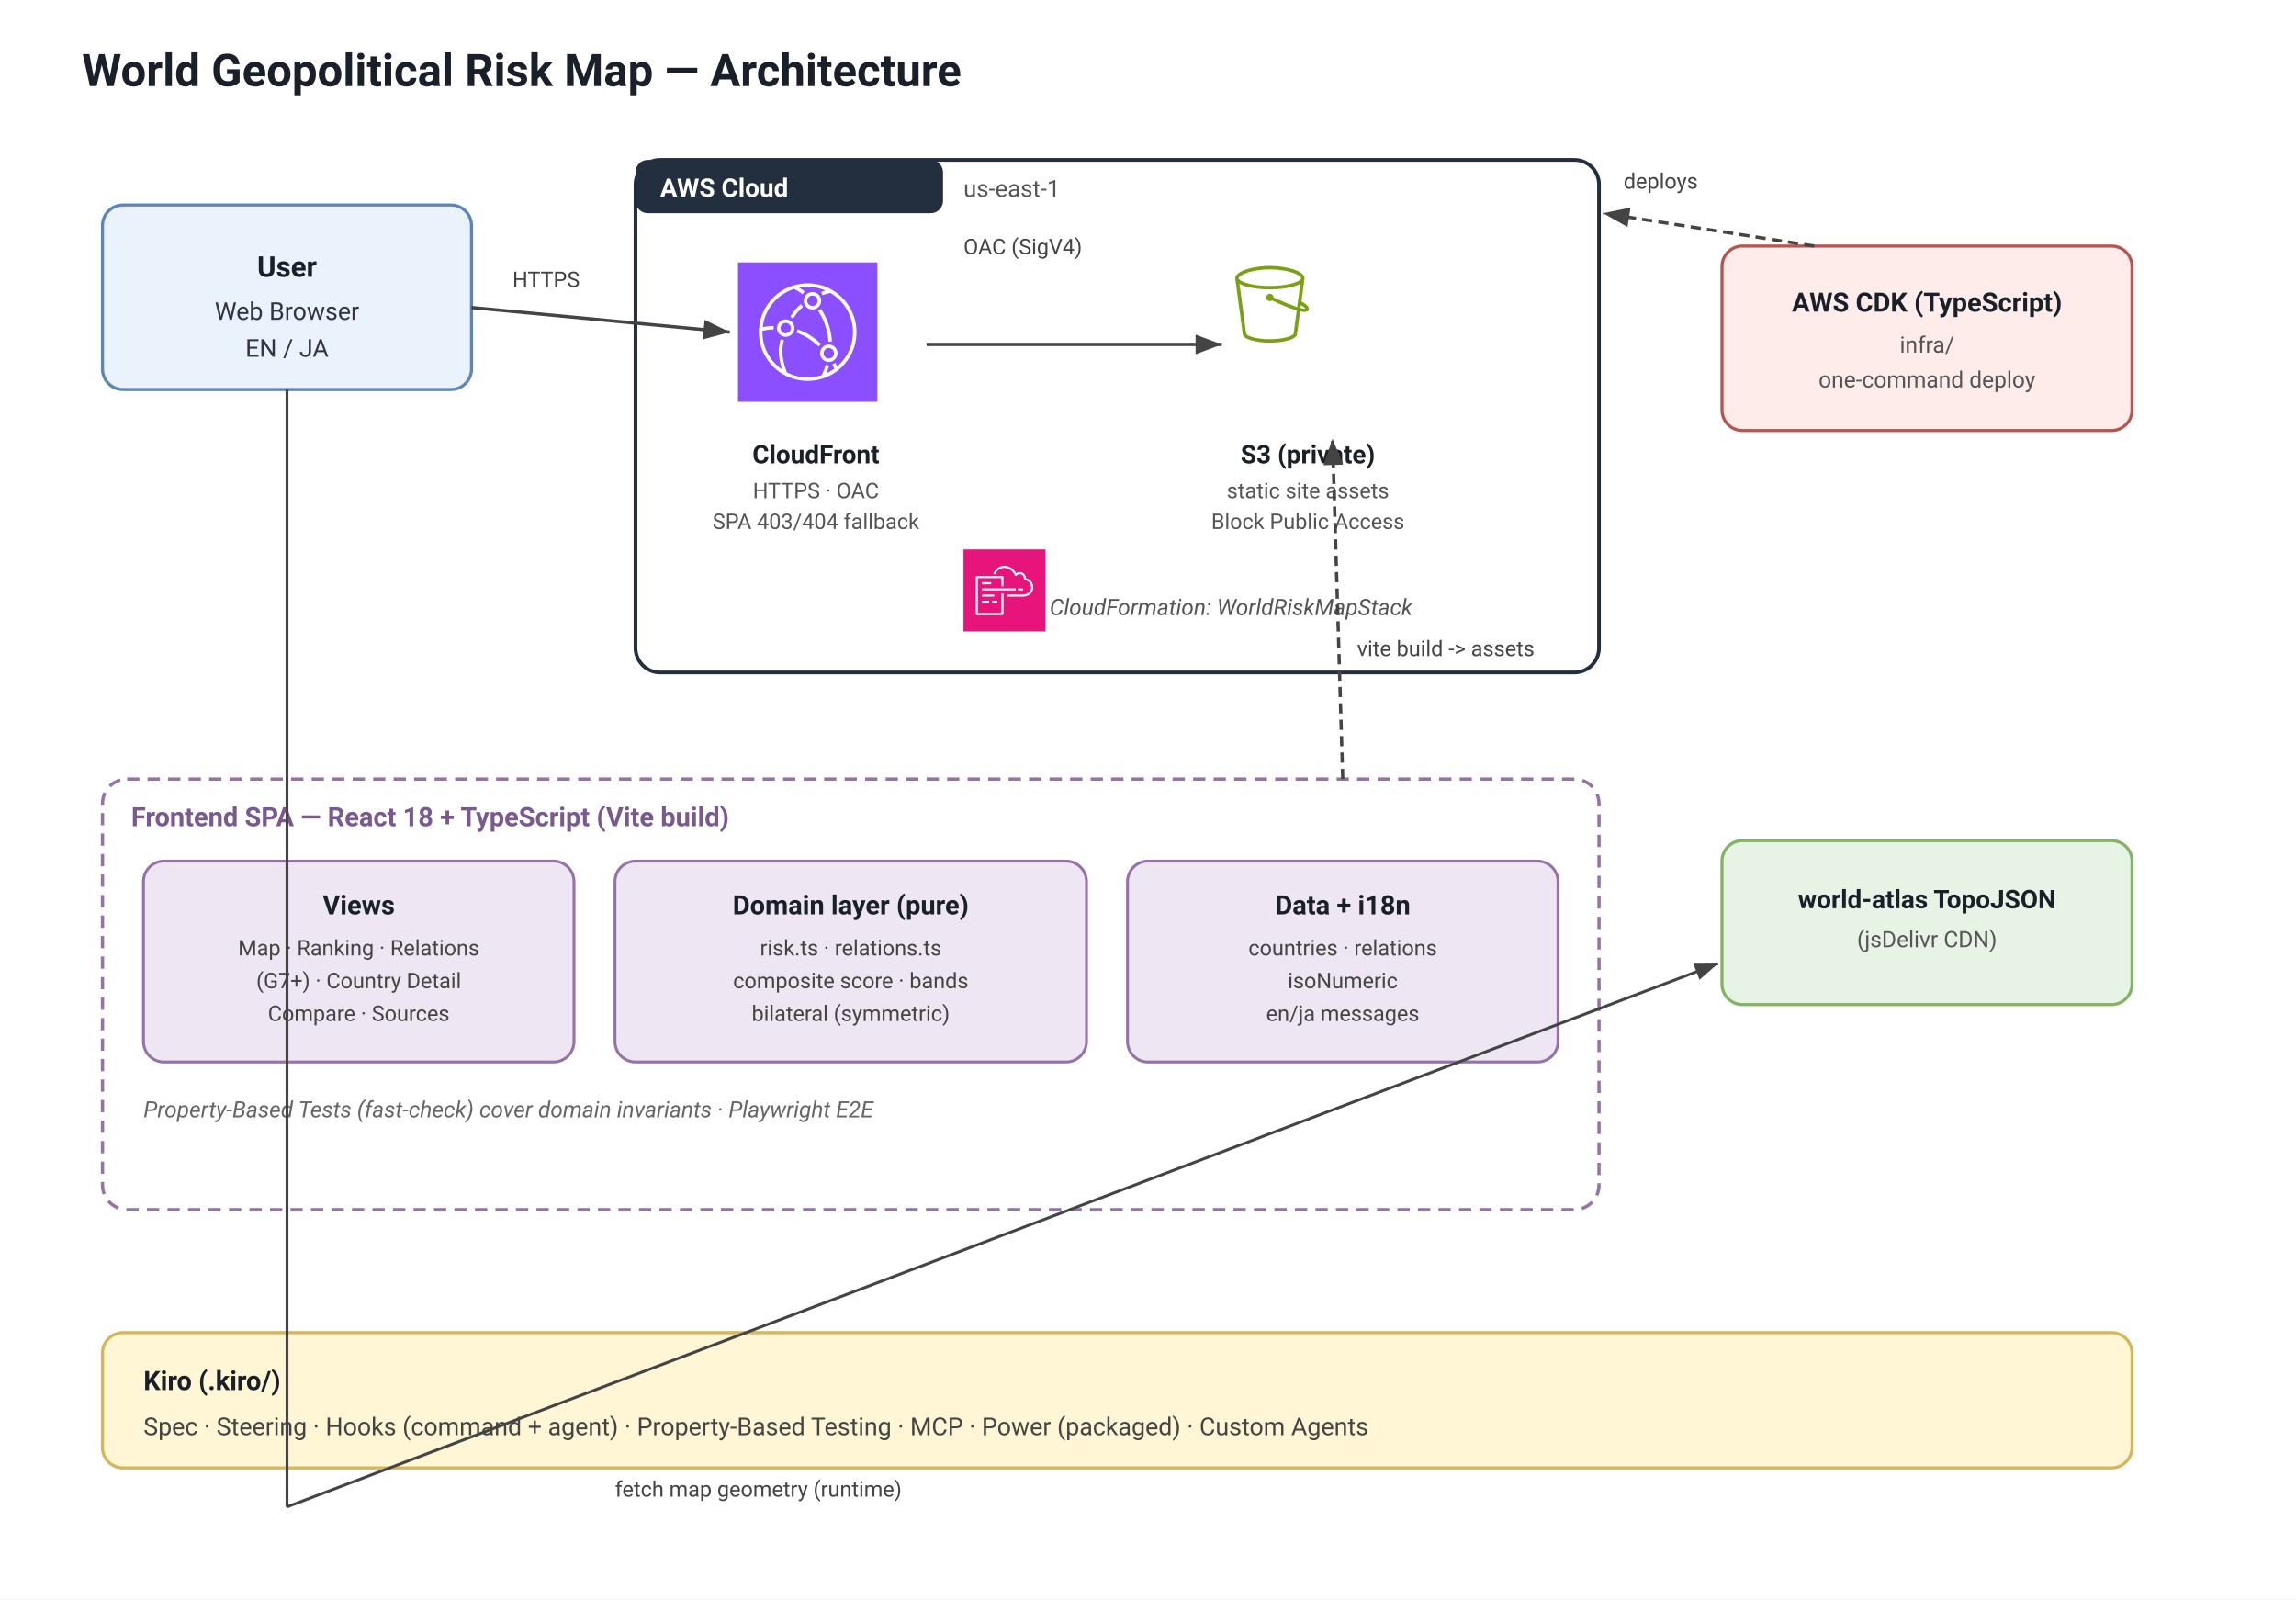
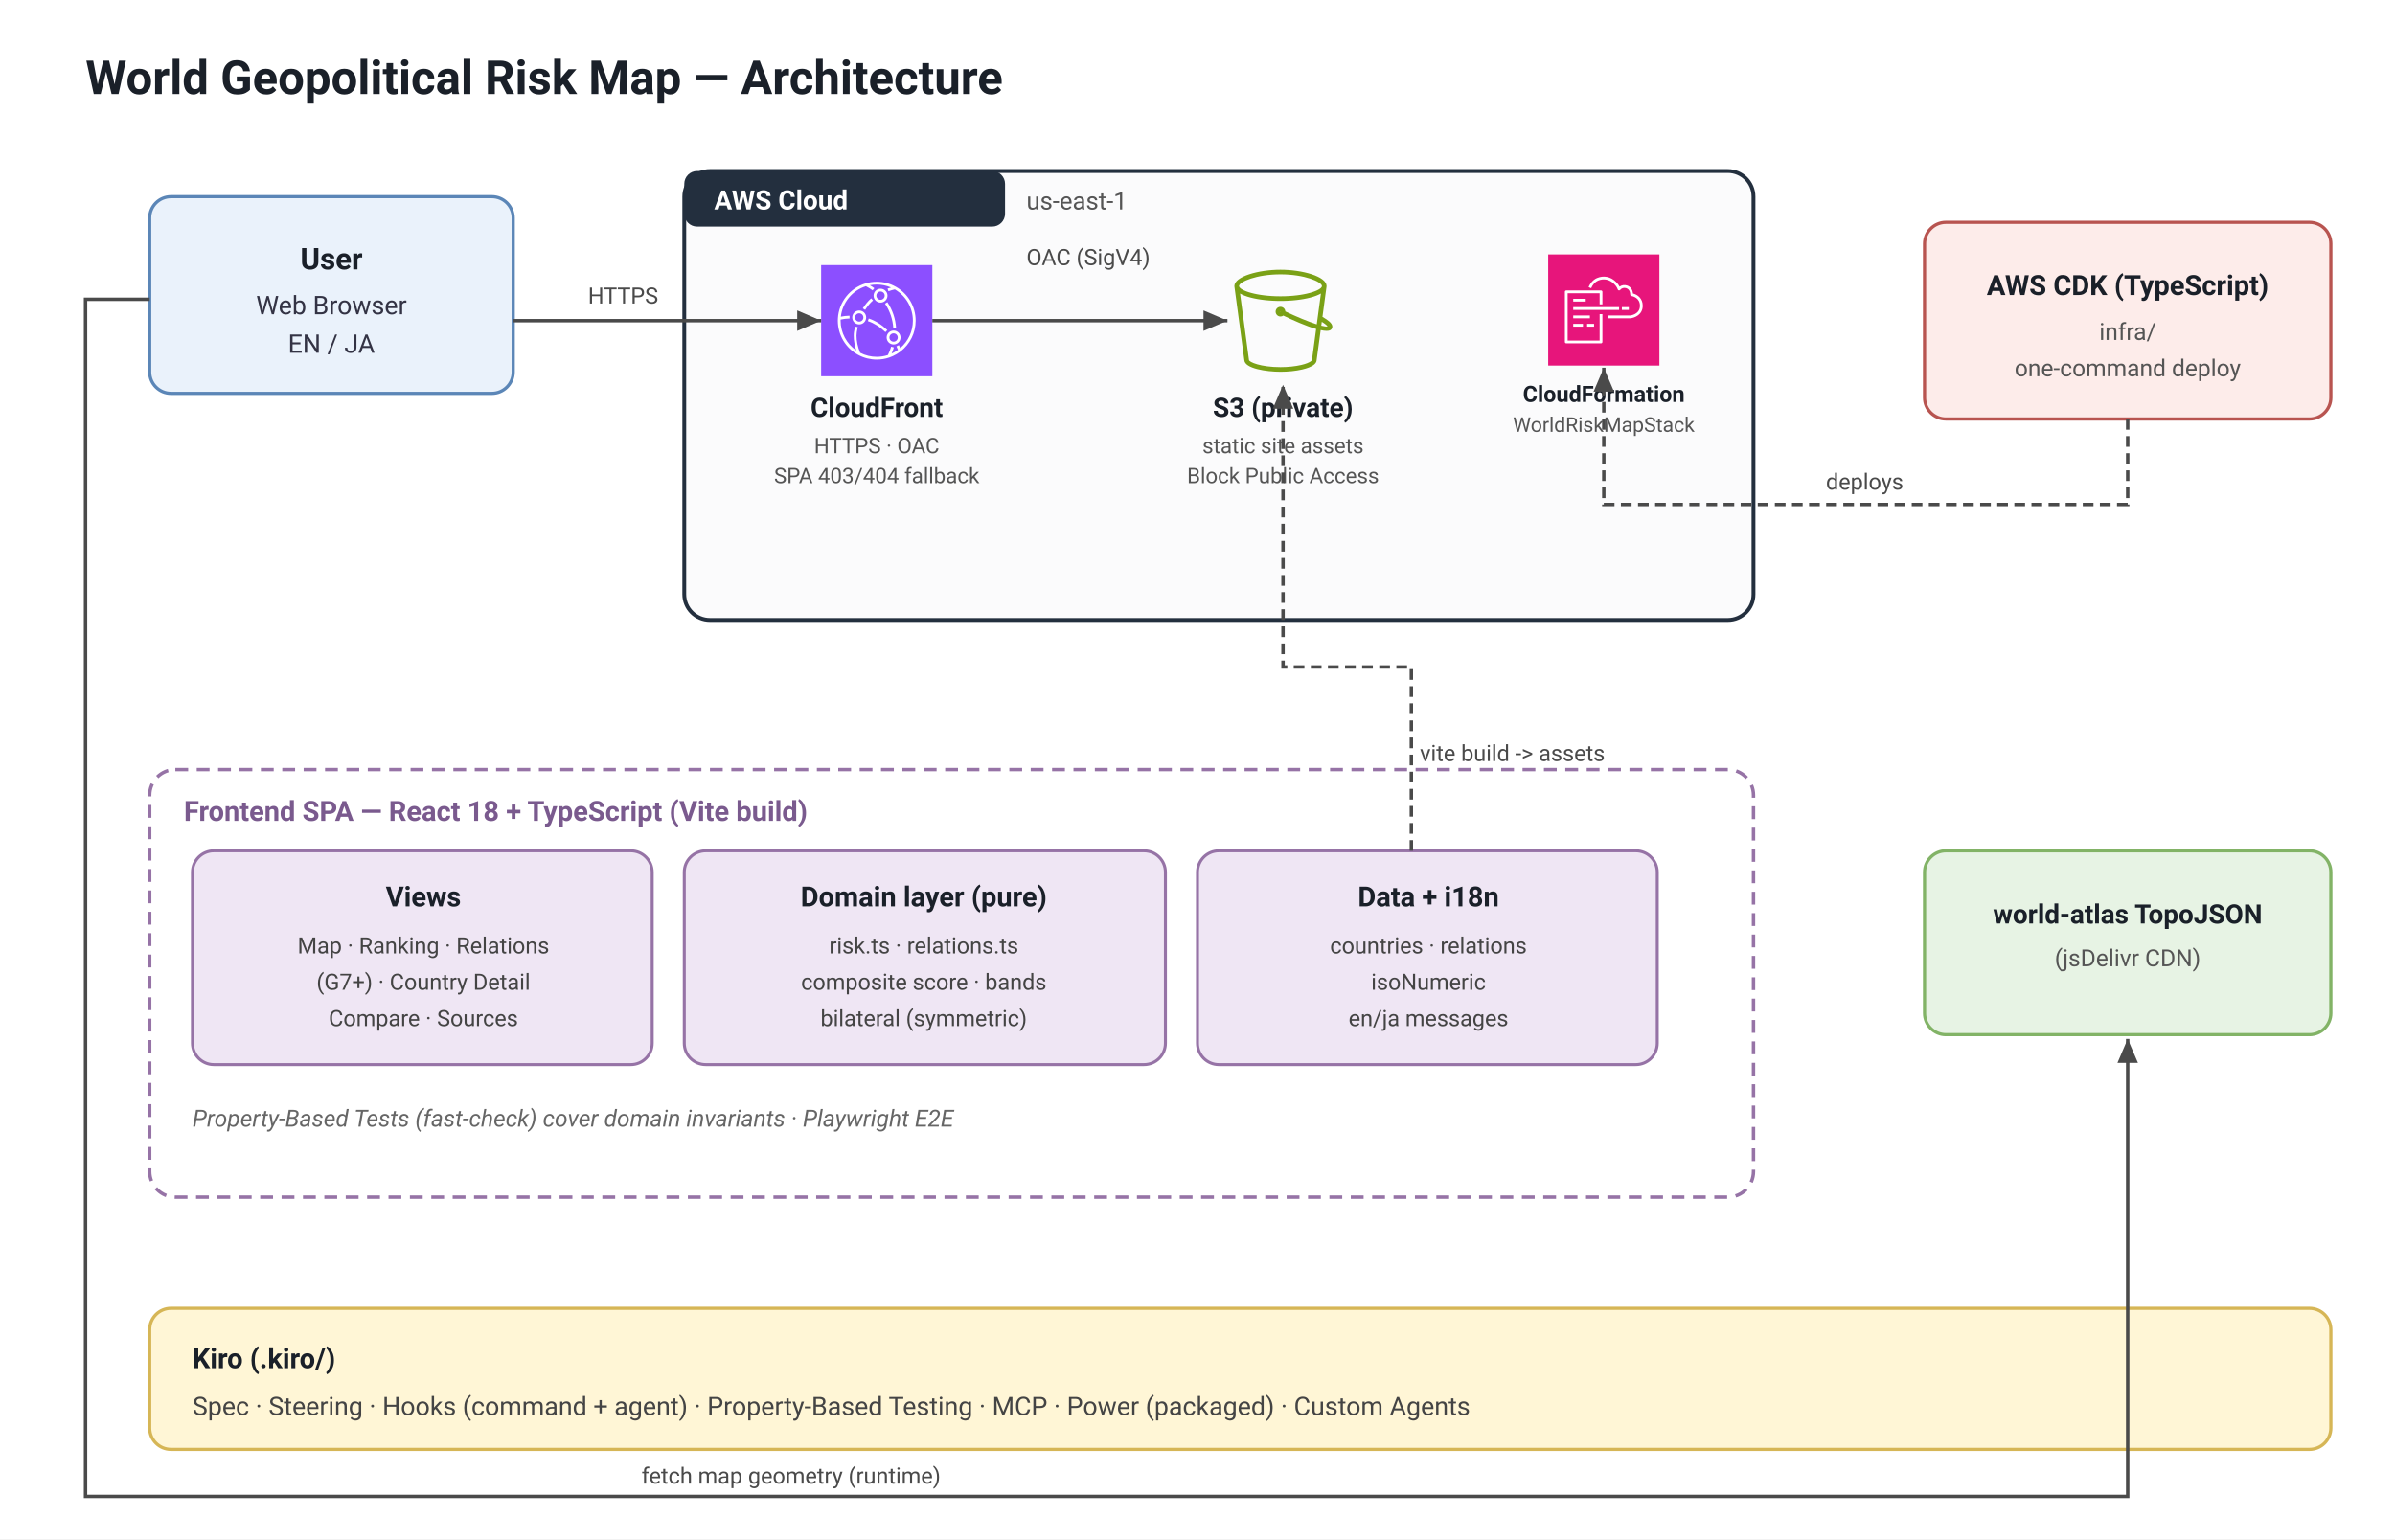
- <svg xmlns="http://www.w3.org/2000/svg" width="1120" height="780" viewBox="0 0 1120 780" font-family="system-ui, 'Segoe UI', Roboto, Arial, sans-serif">
-   <rect width="1120" height="780" fill="#ffffff" />
-   <text x="40" y="42" font-size="22" font-weight="700" fill="#1a2029">World Geopolitical Risk Map — Architecture</text>
-   <rect x="50" y="100" width="180" height="90" rx="10" fill="#eaf2fb" stroke="#5b86b7" stroke-width="1.5" />
-   <text x="140" y="135" font-size="14" font-weight="600" fill="#1a2029" text-anchor="middle">User</text>
-   <text x="140" y="156" font-size="12" fill="#334" text-anchor="middle">Web Browser</text>
-   <text x="140" y="174" font-size="12" fill="#334" text-anchor="middle">EN / JA</text>
-   <rect x="310" y="78" width="470" height="250" rx="12" fill="none" stroke="#232F3E" stroke-width="1.8" />
-   <rect x="310" y="78" width="150" height="26" rx="6" fill="#232F3E" />
-   <text x="322" y="96" font-size="12.5" font-weight="700" fill="#ffffff">AWS Cloud</text>
-   <text x="470" y="96" font-size="11.5" fill="#555" text-anchor="start">us-east-1</text>
-   <g transform="translate(360,128) scale(0.85)">
+ <svg xmlns="http://www.w3.org/2000/svg" width="1120" height="720" viewBox="0 0 1120 720" font-family="system-ui, 'Segoe UI', Roboto, Arial, sans-serif">
+   <rect width="1120" height="720" fill="#ffffff" />
+   <text x="40" y="44" font-size="22" font-weight="700" fill="#1a2029">World Geopolitical Risk Map — Architecture</text>
+   <defs>
+     <marker id="arrow" markerWidth="9" markerHeight="9" refX="7" refY="3" orient="auto" markerUnits="strokeWidth">
+       <path d="M0,0 L7,3 L0,6 z" fill="#4a4a4a" />
+     </marker>
+   </defs>
+   <rect x="70" y="92" width="170" height="92" rx="10" fill="#eaf2fb" stroke="#5b86b7" stroke-width="1.5" />
+   <text x="155" y="126" font-size="14" font-weight="600" fill="#1a2029" text-anchor="middle">User</text>
+   <text x="155" y="147" font-size="12" fill="#334" text-anchor="middle">Web Browser</text>
+   <text x="155" y="165" font-size="12" fill="#334" text-anchor="middle">EN / JA</text>
+   <rect x="320" y="80" width="500" height="210" rx="12" fill="#fbfbfc" stroke="#232F3E" stroke-width="1.8" />
+   <rect x="320" y="80" width="150" height="26" rx="6" fill="#232F3E" />
+   <text x="334" y="98" font-size="12.5" font-weight="700" fill="#ffffff">AWS Cloud</text>
+   <text x="480" y="98" font-size="11.5" fill="#555">us-east-1</text>
+   <g transform="translate(384.0,124.0) scale(0.65)">
    <g id="Icon-Architecture/64/Arch_Amazon-CloudFront_64" stroke="none" stroke-width="1" fill="none" fill-rule="evenodd">
      <g id="Icon-Architecture-BG/64/Networking-Content-Delivery" fill="#8C4FFF">
        <rect id="Rectangle" x="0" y="0" width="80" height="80" />
      </g>
      <path d="M55.122,52.123 C55.122,50.469 53.776,49.123 52.122,49.123 C50.468,49.123 49.122,50.469 49.122,52.123 C49.122,53.777 50.468,55.123 52.122,55.123 C53.776,55.123 55.122,53.777 55.122,52.123 L55.122,52.123 Z M57.122,52.123 C57.122,54.88 54.879,57.123 52.122,57.123 C49.365,57.123 47.122,54.88 47.122,52.123 C47.122,49.366 49.365,47.123 52.122,47.123 C54.879,47.123 57.122,49.366 57.122,52.123 L57.122,52.123 Z M30.392,37.692 C30.392,36.038 29.046,34.692 27.392,34.692 C25.737,34.692 24.392,36.038 24.392,37.692 C24.392,39.346 25.737,40.692 27.392,40.692 C29.046,40.692 30.392,39.346 30.392,37.692 L30.392,37.692 Z M32.392,37.692 C32.392,40.449 30.148,42.692 27.392,42.692 C24.635,42.692 22.392,40.449 22.392,37.692 C22.392,34.935 24.635,32.692 27.392,32.692 C30.148,32.692 32.392,34.935 32.392,37.692 L32.392,37.692 Z M39.73,22.007 C39.73,23.661 41.076,25.007 42.73,25.007 C44.385,25.007 45.73,23.661 45.73,22.007 C45.73,20.352 44.385,19.007 42.73,19.007 C41.076,19.007 39.73,20.352 39.73,22.007 L39.73,22.007 Z M37.73,22.007 C37.73,19.25 39.974,17.007 42.73,17.007 C45.487,17.007 47.73,19.25 47.73,22.007 C47.73,24.764 45.487,27.007 42.73,27.007 C39.974,27.007 37.73,24.764 37.73,22.007 L37.73,22.007 Z M66,40 C66,30.727 61.028,22.148 53.012,17.509 C51.575,17.799 50.185,18.196 48.451,18.823 L47.771,16.942 C48.676,16.616 49.486,16.352 50.266,16.126 C47.046,14.737 43.548,14 40,14 C38.311,14 36.649,14.175 35.025,14.492 C36.201,15.18 37.244,15.866 38.257,16.634 L37.048,18.227 C35.62,17.145 34.14,16.228 32.197,15.21 C22.378,18.298 15.306,26.958 14.183,37.128 C16.242,36.711 18.219,36.484 20.414,36.43 L20.463,38.429 C18.163,38.486 16.187,38.73 14.027,39.205 C14.018,39.47 14,39.738 14,40 C14,48.658 18.283,56.636 25.327,61.447 C24.074,57.716 23.45,54.19 23.45,50.746 C23.45,48.782 23.788,47.169 24.145,45.462 C24.228,45.067 24.312,44.665 24.394,44.248 L26.357,44.635 C26.273,45.059 26.187,45.47 26.103,45.873 C25.753,47.545 25.45,48.989 25.45,50.746 C25.45,54.654 26.308,58.695 28.054,63.083 C31.773,65.014 35.789,66 40,66 C42.756,66 45.446,65.56 48.012,64.714 C49.019,62.727 49.766,60.852 50.39,58.699 L52.311,59.256 C51.855,60.826 51.332,62.253 50.709,63.677 C52.323,62.951 53.85,62.053 55.283,61.005 C54.938,60.159 54.568,59.318 54.159,58.499 L55.948,57.604 C56.296,58.3 56.615,59.012 56.92,59.728 C62.705,54.775 66,47.66 66,40 L66,40 Z M68,40 C68,48.727 64.034,56.799 57.121,62.149 C55.409,63.479 53.552,64.583 51.589,65.472 C50.756,65.85 49.908,66.2 49.036,66.494 C46.156,67.493 43.113,68 40,68 C35.4,68 30.832,66.854 26.788,64.686 C17.667,59.806 12,50.347 12,40 C12,39.314 12.018,38.792 12.059,38.309 C12.74,26.625 20.756,16.512 32.001,13.166 C34.562,12.393 37.255,12 40,12 C44.808,12 49.539,13.238 53.684,15.579 C62.513,20.525 68,29.884 68,40 L68,40 Z M37.314,25.463 L36,23.956 C33.758,25.912 32.014,27.989 29.977,31.126 L31.655,32.215 C33.583,29.244 35.223,27.288 37.314,25.463 L37.314,25.463 Z M34.275,38.427 L33.625,40.318 C38.218,41.895 42.225,44.411 46.234,48.236 L47.615,46.789 C43.389,42.758 39.15,40.101 34.275,38.427 L34.275,38.427 Z M47.646,26.668 C51.398,32.39 53.511,38.671 53.925,45.338 L51.929,45.462 C51.536,39.146 49.533,33.192 45.975,27.765 L47.646,26.668 Z" id="Amazon-CloudFront_Icon_64_Squid" fill="#FFFFFF" />
    </g>
  </g>
-   <text x="398" y="226" font-size="12.5" font-weight="600" fill="#1a2029" text-anchor="middle">CloudFront</text>
-   <text x="398" y="243" font-size="10.5" fill="#555" text-anchor="middle">HTTPS · OAC</text>
-   <text x="398" y="258" font-size="10.5" fill="#555" text-anchor="middle">SPA 403/404 fallback</text>
-   <g transform="translate(600,128) scale(0.85)">
+   <text x="410" y="195" font-size="12.5" font-weight="600" fill="#1a2029" text-anchor="middle">CloudFront</text>
+   <text x="410" y="212" font-size="10" fill="#555" text-anchor="middle">HTTPS · OAC</text>
+   <text x="410" y="226" font-size="10" fill="#555" text-anchor="middle">SPA 403/404 fallback</text>
+   <g transform="translate(574.0,124.0) scale(1.0833)">
    <g id="Icon-Resource/Storage/Res_Amazon-Simple-Storage-Service_Bucket_48" stroke="none" stroke-width="1" fill="none" fill-rule="evenodd">
      <path d="M40.504,26.16 L40.728,24.494 C42.512,25.581 43.063,26.209 43.223,26.474 C42.75,26.617 41.795,26.491 40.504,26.16 L40.504,26.16 Z M22.802,20.111 C22.802,20.058 22.845,20.015 22.898,20.015 C22.913,20.015 22.924,20.025 22.937,20.032 L22.864,20.179 C22.831,20.169 22.802,20.149 22.802,20.111 L22.802,20.111 Z M36.514,40.798 C36.508,40.843 36.505,40.887 36.505,40.931 C36.505,41.086 36.126,41.675 34.441,42.34 C33.69,42.637 32.803,42.903 31.803,43.133 C29.228,43.729 26.064,44.057 22.896,44.057 C14.43,44.057 9.289,41.887 9.289,40.931 C9.289,40.887 9.286,40.843 9.28,40.798 L5.441,12.285 C5.688,12.429 5.953,12.566 6.231,12.7 C6.31,12.738 6.396,12.774 6.478,12.812 C6.718,12.923 6.967,13.03 7.227,13.134 C7.339,13.178 7.452,13.222 7.567,13.265 C7.843,13.369 8.128,13.469 8.423,13.565 C8.51,13.594 8.593,13.624 8.681,13.651 C9.06,13.77 9.453,13.884 9.858,13.991 C9.971,14.021 10.088,14.05 10.203,14.078 C10.515,14.158 10.833,14.234 11.158,14.306 C11.299,14.338 11.439,14.369 11.581,14.398 C11.946,14.475 12.319,14.549 12.698,14.618 C12.78,14.633 12.859,14.649 12.942,14.664 C13.4,14.744 13.869,14.818 14.345,14.888 C14.479,14.907 14.615,14.924 14.751,14.942 C15.111,14.992 15.476,15.038 15.844,15.081 C15.994,15.098 16.145,15.116 16.297,15.133 C16.741,15.18 17.189,15.223 17.64,15.262 C17.693,15.266 17.747,15.272 17.802,15.276 C18.306,15.317 18.813,15.35 19.321,15.38 C19.466,15.388 19.611,15.394 19.757,15.401 C20.141,15.42 20.525,15.435 20.909,15.448 C21.06,15.453 21.209,15.458 21.359,15.462 C21.872,15.473 22.385,15.482 22.896,15.482 C23.406,15.482 23.919,15.473 24.432,15.462 C24.582,15.458 24.733,15.453 24.883,15.448 C25.268,15.435 25.651,15.42 26.034,15.401 C26.181,15.394 26.326,15.388 26.472,15.38 C26.981,15.35 27.487,15.317 27.99,15.276 C28.046,15.271 28.101,15.265 28.156,15.262 C28.607,15.223 29.052,15.18 29.494,15.133 C29.648,15.116 29.799,15.098 29.951,15.081 C30.317,15.038 30.681,14.992 31.04,14.943 C31.177,14.925 31.315,14.907 31.45,14.887 C31.925,14.818 32.393,14.744 32.852,14.664 C32.935,14.649 33.016,14.633 33.099,14.617 C33.477,14.549 33.848,14.475 34.213,14.398 C34.356,14.369 34.495,14.338 34.636,14.306 C34.961,14.233 35.279,14.157 35.592,14.078 C35.706,14.049 35.823,14.021 35.936,13.992 C36.342,13.884 36.735,13.77 37.114,13.651 C37.201,13.624 37.283,13.595 37.368,13.566 C37.665,13.47 37.952,13.369 38.23,13.264 C38.343,13.222 38.455,13.179 38.566,13.135 C38.828,13.03 39.079,12.922 39.322,12.81 C39.401,12.773 39.485,12.738 39.563,12.701 C39.841,12.567 40.107,12.429 40.354,12.285 L38.562,25.591 C34.925,24.424 29.817,22.307 24.982,20.008 C24.927,18.901 24.018,18.015 22.898,18.015 C21.742,18.015 20.802,18.956 20.802,20.111 C20.802,21.266 21.742,22.206 22.898,22.206 C23.352,22.206 23.77,22.057 24.113,21.81 C28.445,23.889 33.976,26.342 38.293,27.588 L36.514,40.798 Z M22.896,4 C33.315,4 40.656,7.228 40.792,9.021 L40.766,9.229 C40.748,9.291 40.709,9.354 40.676,9.418 C40.649,9.47 40.629,9.52 40.592,9.573 C40.548,9.635 40.483,9.698 40.426,9.761 C40.375,9.816 40.332,9.871 40.271,9.927 C40.203,9.988 40.116,10.051 40.035,10.113 C39.96,10.171 39.894,10.228 39.808,10.287 C39.717,10.347 39.608,10.409 39.506,10.471 C39.407,10.53 39.316,10.59 39.205,10.649 C39.095,10.709 38.966,10.767 38.845,10.827 C38.721,10.888 38.605,10.948 38.469,11.009 C38.34,11.066 38.193,11.123 38.055,11.18 C37.905,11.24 37.764,11.302 37.604,11.361 C37.456,11.417 37.29,11.471 37.133,11.525 C36.962,11.584 36.798,11.644 36.616,11.702 C36.447,11.756 36.261,11.806 36.082,11.859 C35.892,11.915 35.709,11.972 35.509,12.026 C35.317,12.078 35.11,12.126 34.91,12.176 C34.703,12.227 34.503,12.28 34.286,12.33 C34.07,12.379 33.838,12.424 33.612,12.471 C33.394,12.516 33.182,12.564 32.954,12.607 C32.714,12.653 32.457,12.694 32.207,12.737 C31.977,12.776 31.754,12.818 31.515,12.855 C31.255,12.895 30.979,12.931 30.709,12.968 C30.465,13.001 30.227,13.038 29.975,13.068 C29.682,13.104 29.373,13.134 29.07,13.165 C28.826,13.191 28.59,13.22 28.34,13.242 C28.004,13.273 27.652,13.296 27.306,13.32 C27.073,13.338 26.848,13.358 26.61,13.373 C26.231,13.395 25.834,13.409 25.441,13.426 C25.225,13.434 25.015,13.447 24.794,13.454 C24.175,13.472 23.542,13.482 22.896,13.482 C22.25,13.482 21.617,13.472 20.997,13.454 C20.775,13.447 20.563,13.433 20.343,13.425 C19.953,13.409 19.56,13.395 19.182,13.373 C18.932,13.357 18.694,13.336 18.449,13.318 C18.116,13.294 17.776,13.272 17.453,13.242 C17.202,13.22 16.966,13.19 16.721,13.165 C16.418,13.134 16.109,13.104 15.817,13.068 C15.567,13.038 15.33,13.002 15.087,12.968 C14.817,12.931 14.539,12.896 14.278,12.855 C14.03,12.817 13.798,12.773 13.559,12.732 C13.318,12.69 13.071,12.651 12.84,12.607 C12.608,12.563 12.393,12.515 12.169,12.469 C11.947,12.422 11.719,12.378 11.506,12.329 C11.29,12.28 11.091,12.227 10.884,12.176 C10.684,12.126 10.476,12.078 10.285,12.026 C10.082,11.972 9.897,11.914 9.704,11.857 C9.528,11.806 9.345,11.755 9.178,11.702 C8.993,11.643 8.827,11.583 8.654,11.522 C8.499,11.469 8.336,11.416 8.191,11.361 C8.029,11.302 7.888,11.239 7.738,11.179 C7.6,11.122 7.453,11.065 7.325,11.009 C7.191,10.948 7.074,10.888 6.95,10.827 C6.829,10.767 6.699,10.709 6.589,10.648 C6.479,10.589 6.387,10.529 6.287,10.469 C6.186,10.408 6.077,10.347 5.987,10.287 C5.9,10.227 5.832,10.169 5.756,10.11 C5.677,10.049 5.591,9.987 5.525,9.927 C5.462,9.87 5.418,9.813 5.366,9.758 C5.31,9.696 5.247,9.634 5.203,9.573 C5.165,9.519 5.146,9.467 5.118,9.413 C5.086,9.351 5.047,9.289 5.03,9.229 L5.002,9.02 C5.141,7.227 12.48,4 22.896,4 L22.896,4 Z M45.255,26.257 C45.042,25.107 43.717,23.889 41.018,22.347 L42.734,9.595 L42.734,9.591 L42.734,9.59 L42.785,9.2 C42.791,9.157 42.794,9.114 42.794,9.071 C42.794,4.904 32.308,2 22.896,2 C13.485,2 3,4.904 3,9.071 C3,9.115 3.003,9.159 3.009,9.203 L3.061,9.593 L3.061,9.595 L7.29,41.009 C7.421,44.685 16.903,46.057 22.896,46.057 C26.211,46.057 29.534,45.711 32.253,45.082 C33.348,44.83 34.331,44.533 35.175,44.2 C37.341,43.345 38.46,42.271 38.504,41.009 L40.245,28.08 C41.197,28.282 42.062,28.405 42.781,28.405 C43.75,28.405 44.475,28.2 44.867,27.732 C45.217,27.316 45.355,26.792 45.255,26.257 L45.255,26.257 Z" id="AWS-Amazon-Simple-Storage_Bucket_Resource-Icon_light-bg" fill="#7AA116" />
    </g>
  </g>
-   <text x="638" y="226" font-size="12.5" font-weight="600" fill="#1a2029" text-anchor="middle">S3 (private)</text>
-   <text x="638" y="243" font-size="10.5" fill="#555" text-anchor="middle">static site assets</text>
-   <text x="638" y="258" font-size="10.5" fill="#555" text-anchor="middle">Block Public Access</text>
-   <g transform="translate(470,268) scale(0.5)">
+   <text x="600" y="195" font-size="12.5" font-weight="600" fill="#1a2029" text-anchor="middle">S3 (private)</text>
+   <text x="600" y="212" font-size="10" fill="#555" text-anchor="middle">static site assets</text>
+   <text x="600" y="226" font-size="10" fill="#555" text-anchor="middle">Block Public Access</text>
+   <g transform="translate(724.0,119.0) scale(0.65)">
    <g id="Icon-Architecture/64/Arch_AWS-CloudFormation_64" stroke="none" stroke-width="1" fill="none" fill-rule="evenodd">
      <g id="Icon-Architecture-BG/64/Management-Governance" fill="#E7157B">
        <rect id="Rectangle" x="0" y="0" width="80" height="80" />
      </g>
      <path d="M53,39.963 L58,39.963 L58,37.96 L53,37.96 L53,39.963 Z M28,51.982 L33,51.982 L33,49.979 L28,49.979 L28,51.982 Z M18,51.982 L25,51.982 L25,49.979 L18,49.979 L18,51.982 Z M18,45.972 L30,45.972 L30,43.969 L18,43.969 L18,45.972 Z M18,33.954 L27,33.954 L27,31.951 L18,31.951 L18,33.954 Z M18,39.963 L51,39.963 L51,37.96 L18,37.96 L18,39.963 Z M37,61.997 L14,61.997 L14,27.945 L37,27.945 L37,35.957 L39,35.957 L39,26.943 C39,26.39 38.552,25.942 38,25.942 L13,25.942 C12.447,25.942 12,26.39 12,26.943 L12,62.998 C12,63.551 12.447,64 13,64 L38,64 C38.552,64 39,63.551 39,62.998 L39,42.968 L37,42.968 L37,61.997 Z M68,36.959 C68,43.431 62.173,45.682 59.092,45.968 L43,45.972 L43,43.969 L59,43.969 C59.195,43.946 66,43.212 66,36.959 C66,31.264 60.863,30.108 59.834,29.934 C59.321,29.847 58.96,29.382 59.004,28.863 C59.005,28.844 59.007,28.826 59.009,28.808 C58.954,25.59 56.981,24.585 56.126,24.3 C54.53,23.769 52.751,24.277 51.81,25.539 C51.591,25.836 51.229,25.987 50.861,25.931 C50.497,25.876 50.192,25.625 50.068,25.277 C49.447,23.536 48.546,22.408 47.293,21.153 C44.159,18.039 39.905,17.178 35.925,18.853 C33.837,19.733 32.012,21.728 30.922,24.327 L29.078,23.55 C30.37,20.474 32.584,18.089 35.15,17.007 C39.905,15.005 44.971,16.026 48.704,19.734 C49.774,20.807 50.66,21.851 51.35,23.204 C52.843,22.098 54.857,21.767 56.757,22.399 C59.189,23.209 60.727,25.321 60.975,28.129 C64.381,28.988 68,31.712 68,36.959 L68,36.959 Z" id="AWS-CloudFormation_Icon_64_Squid" fill="#FFFFFF" />
    </g>
  </g>
-   <text x="512" y="300" font-size="11" font-style="italic" fill="#555" text-anchor="start">CloudFormation: WorldRiskMapStack</text>
-   <rect x="840" y="120" width="200" height="90" rx="10" fill="#fdecea" stroke="#b85450" stroke-width="1.5" />
-   <text x="940" y="152" font-size="13" font-weight="600" fill="#1a2029" text-anchor="middle">AWS CDK (TypeScript)</text>
-   <text x="940" y="172" font-size="11" fill="#555" text-anchor="middle">infra/</text>
-   <text x="940" y="189" font-size="11" fill="#555" text-anchor="middle">one-command deploy</text>
-   <rect x="50" y="380" width="730" height="210" rx="12" fill="none" stroke="#9673a6" stroke-width="1.6" stroke-dasharray="6 4" />
-   <text x="64" y="403" font-size="13" font-weight="700" fill="#7a5a8e">Frontend SPA — React 18 + TypeScript (Vite build)</text>
-   <rect x="70" y="420" width="210" height="98" rx="10" fill="#efe6f4" stroke="#9673a6" stroke-width="1.4" />
-   <text x="175" y="446" font-size="13" font-weight="600" fill="#1a2029" text-anchor="middle">Views</text>
-   <text x="175" y="466" font-size="10.5" fill="#444" text-anchor="middle">Map · Ranking · Relations</text>
-   <text x="175" y="482" font-size="10.5" fill="#444" text-anchor="middle">(G7+) · Country Detail</text>
-   <text x="175" y="498" font-size="10.5" fill="#444" text-anchor="middle">Compare · Sources</text>
-   <rect x="300" y="420" width="230" height="98" rx="10" fill="#efe6f4" stroke="#9673a6" stroke-width="1.4" />
-   <text x="415" y="446" font-size="13" font-weight="600" fill="#1a2029" text-anchor="middle">Domain layer (pure)</text>
-   <text x="415" y="466" font-size="10.5" fill="#444" text-anchor="middle">risk.ts · relations.ts</text>
-   <text x="415" y="482" font-size="10.5" fill="#444" text-anchor="middle">composite score · bands</text>
-   <text x="415" y="498" font-size="10.5" fill="#444" text-anchor="middle">bilateral (symmetric)</text>
-   <rect x="550" y="420" width="210" height="98" rx="10" fill="#efe6f4" stroke="#9673a6" stroke-width="1.4" />
-   <text x="655" y="446" font-size="13" font-weight="600" fill="#1a2029" text-anchor="middle">Data + i18n</text>
-   <text x="655" y="466" font-size="10.5" fill="#444" text-anchor="middle">countries · relations</text>
-   <text x="655" y="482" font-size="10.5" fill="#444" text-anchor="middle">isoNumeric</text>
-   <text x="655" y="498" font-size="10.5" fill="#444" text-anchor="middle">en/ja messages</text>
-   <text x="70" y="545" font-size="11" font-style="italic" fill="#666">Property-Based Tests (fast-check) cover domain invariants · Playwright E2E</text>
-   <rect x="840" y="410" width="200" height="80" rx="10" fill="#e7f3e4" stroke="#82b366" stroke-width="1.5" />
-   <text x="940" y="443" font-size="12.5" font-weight="600" fill="#1a2029" text-anchor="middle">world-atlas TopoJSON</text>
-   <text x="940" y="462" font-size="11" fill="#555" text-anchor="middle">(jsDelivr CDN)</text>
-   <rect x="50" y="650" width="990" height="66" rx="10" fill="#fff6d6" stroke="#d6b656" stroke-width="1.5" />
-   <text x="70" y="678" font-size="13" font-weight="700" fill="#1a2029">Kiro (.kiro/)</text>
-   <text x="70" y="700" font-size="12" fill="#444">Spec · Steering · Hooks (command + agent) · Property-Based Testing · MCP · Power (packaged) · Custom Agents</text>
-   <defs>
-     <marker id="arrow" markerWidth="10" markerHeight="10" refX="8" refY="3" orient="auto" markerUnits="strokeWidth">
-       <path d="M0,0 L8,3 L0,6 z" fill="#444" />
-     </marker>
-   </defs>
-   <line x1="230" y1="150" x2="356" y2="162" stroke="#444" stroke-width="1.6" marker-end="url(#arrow)" />
-   <text x="250" y="140" font-size="10.5" fill="#444">HTTPS</text>
-   <line x1="452" y1="168" x2="596" y2="168" stroke="#444" stroke-width="1.6" marker-end="url(#arrow)" />
-   <text x="470" y="124" font-size="10.5" fill="#444">OAC (SigV4)</text>
-   <line x1="885" y1="120" x2="782" y2="104" stroke="#444" stroke-width="1.6" stroke-dasharray="5 3" marker-end="url(#arrow)" />
-   <text x="792" y="92" font-size="10.5" fill="#444">deploys</text>
-   <line x1="655" y1="380" x2="650" y2="214" stroke="#444" stroke-width="1.6" stroke-dasharray="5 3" marker-end="url(#arrow)" />
-   <text x="662" y="320" font-size="10.5" fill="#444">vite build -&gt; assets</text>
-   <line x1="140" y1="190" x2="140" y2="735" stroke="#444" stroke-width="1.4" />
-   <line x1="140" y1="735" x2="838" y2="470" stroke="#444" stroke-width="1.4" marker-end="url(#arrow)" />
-   <text x="300" y="730" font-size="10.5" fill="#444">fetch map geometry (runtime)</text>
+   <text x="750" y="188" font-size="10.5" font-weight="600" fill="#1a2029" text-anchor="middle">CloudFormation</text>
+   <text x="750" y="202" font-size="9.5" fill="#555" text-anchor="middle">WorldRiskMapStack</text>
+   <rect x="900" y="104" width="190" height="92" rx="10" fill="#fdecea" stroke="#b85450" stroke-width="1.5" />
+   <text x="995" y="138" font-size="13" font-weight="600" fill="#1a2029" text-anchor="middle">AWS CDK (TypeScript)</text>
+   <text x="995" y="159" font-size="11" fill="#555" text-anchor="middle">infra/</text>
+   <text x="995" y="176" font-size="11" fill="#555" text-anchor="middle">one-command deploy</text>
+   <rect x="70" y="360" width="750" height="200" rx="12" fill="none" stroke="#9673a6" stroke-width="1.6" stroke-dasharray="6 4" />
+   <text x="86" y="384" font-size="13" font-weight="700" fill="#7a5a8e">Frontend SPA — React 18 + TypeScript (Vite build)</text>
+   <rect x="90" y="398" width="215" height="100" rx="10" fill="#efe6f4" stroke="#9673a6" stroke-width="1.4" />
+   <text x="198" y="424" font-size="13" font-weight="600" fill="#1a2029" text-anchor="middle">Views</text>
+   <text x="198" y="446" font-size="10.5" fill="#444" text-anchor="middle">Map · Ranking · Relations</text>
+   <text x="198" y="463" font-size="10.5" fill="#444" text-anchor="middle">(G7+) · Country Detail</text>
+   <text x="198" y="480" font-size="10.5" fill="#444" text-anchor="middle">Compare · Sources</text>
+   <rect x="320" y="398" width="225" height="100" rx="10" fill="#efe6f4" stroke="#9673a6" stroke-width="1.4" />
+   <text x="432" y="424" font-size="13" font-weight="600" fill="#1a2029" text-anchor="middle">Domain layer (pure)</text>
+   <text x="432" y="446" font-size="10.5" fill="#444" text-anchor="middle">risk.ts · relations.ts</text>
+   <text x="432" y="463" font-size="10.5" fill="#444" text-anchor="middle">composite score · bands</text>
+   <text x="432" y="480" font-size="10.5" fill="#444" text-anchor="middle">bilateral (symmetric)</text>
+   <rect x="560" y="398" width="215" height="100" rx="10" fill="#efe6f4" stroke="#9673a6" stroke-width="1.4" />
+   <text x="668" y="424" font-size="13" font-weight="600" fill="#1a2029" text-anchor="middle">Data + i18n</text>
+   <text x="668" y="446" font-size="10.5" fill="#444" text-anchor="middle">countries · relations</text>
+   <text x="668" y="463" font-size="10.5" fill="#444" text-anchor="middle">isoNumeric</text>
+   <text x="668" y="480" font-size="10.5" fill="#444" text-anchor="middle">en/ja messages</text>
+   <text x="90" y="527" font-size="11" font-style="italic" fill="#666">Property-Based Tests (fast-check) cover domain invariants · Playwright E2E</text>
+   <rect x="900" y="398" width="190" height="86" rx="10" fill="#e7f3e4" stroke="#82b366" stroke-width="1.5" />
+   <text x="995" y="432" font-size="12.5" font-weight="600" fill="#1a2029" text-anchor="middle">world-atlas TopoJSON</text>
+   <text x="995" y="452" font-size="11" fill="#555" text-anchor="middle">(jsDelivr CDN)</text>
+   <rect x="70" y="612" width="1020" height="66" rx="10" fill="#fff6d6" stroke="#d6b656" stroke-width="1.5" />
+   <text x="90" y="640" font-size="13" font-weight="700" fill="#1a2029">Kiro (.kiro/)</text>
+   <text x="90" y="662" font-size="12" fill="#444">Spec · Steering · Hooks (command + agent) · Property-Based Testing · MCP · Power (packaged) · Custom Agents</text>
+   <polyline points="240,150 384,150" fill="none" stroke="#4a4a4a" stroke-width="1.6" marker-end="url(#arrow)" />
+   <text x="275" y="142" font-size="10.5" fill="#4a4a4a">HTTPS</text>
+   <polyline points="436,150 574,150" fill="none" stroke="#4a4a4a" stroke-width="1.6" marker-end="url(#arrow)" />
+   <text x="480" y="124" font-size="10.5" fill="#4a4a4a">OAC (SigV4)</text>
+   <polyline points="995,196 995,236 750,236 750,172" fill="none" stroke="#4a4a4a" stroke-width="1.6" stroke-dasharray="5 3" marker-end="url(#arrow)" />
+   <text x="872" y="229" font-size="10.5" fill="#4a4a4a" text-anchor="middle">deploys</text>
+   <polyline points="660,398 660,312 600,312 600,180" fill="none" stroke="#4a4a4a" stroke-width="1.6" stroke-dasharray="5 3" marker-end="url(#arrow)" />
+   <text x="664" y="356" font-size="10.5" fill="#4a4a4a">vite build -&gt; assets</text>
+   <polyline points="70,140 40,140 40,700 995,700 995,486" fill="none" stroke="#4a4a4a" stroke-width="1.6" marker-end="url(#arrow)" />
+   <text x="300" y="694" font-size="10.5" fill="#4a4a4a">fetch map geometry (runtime)</text>
</svg>
